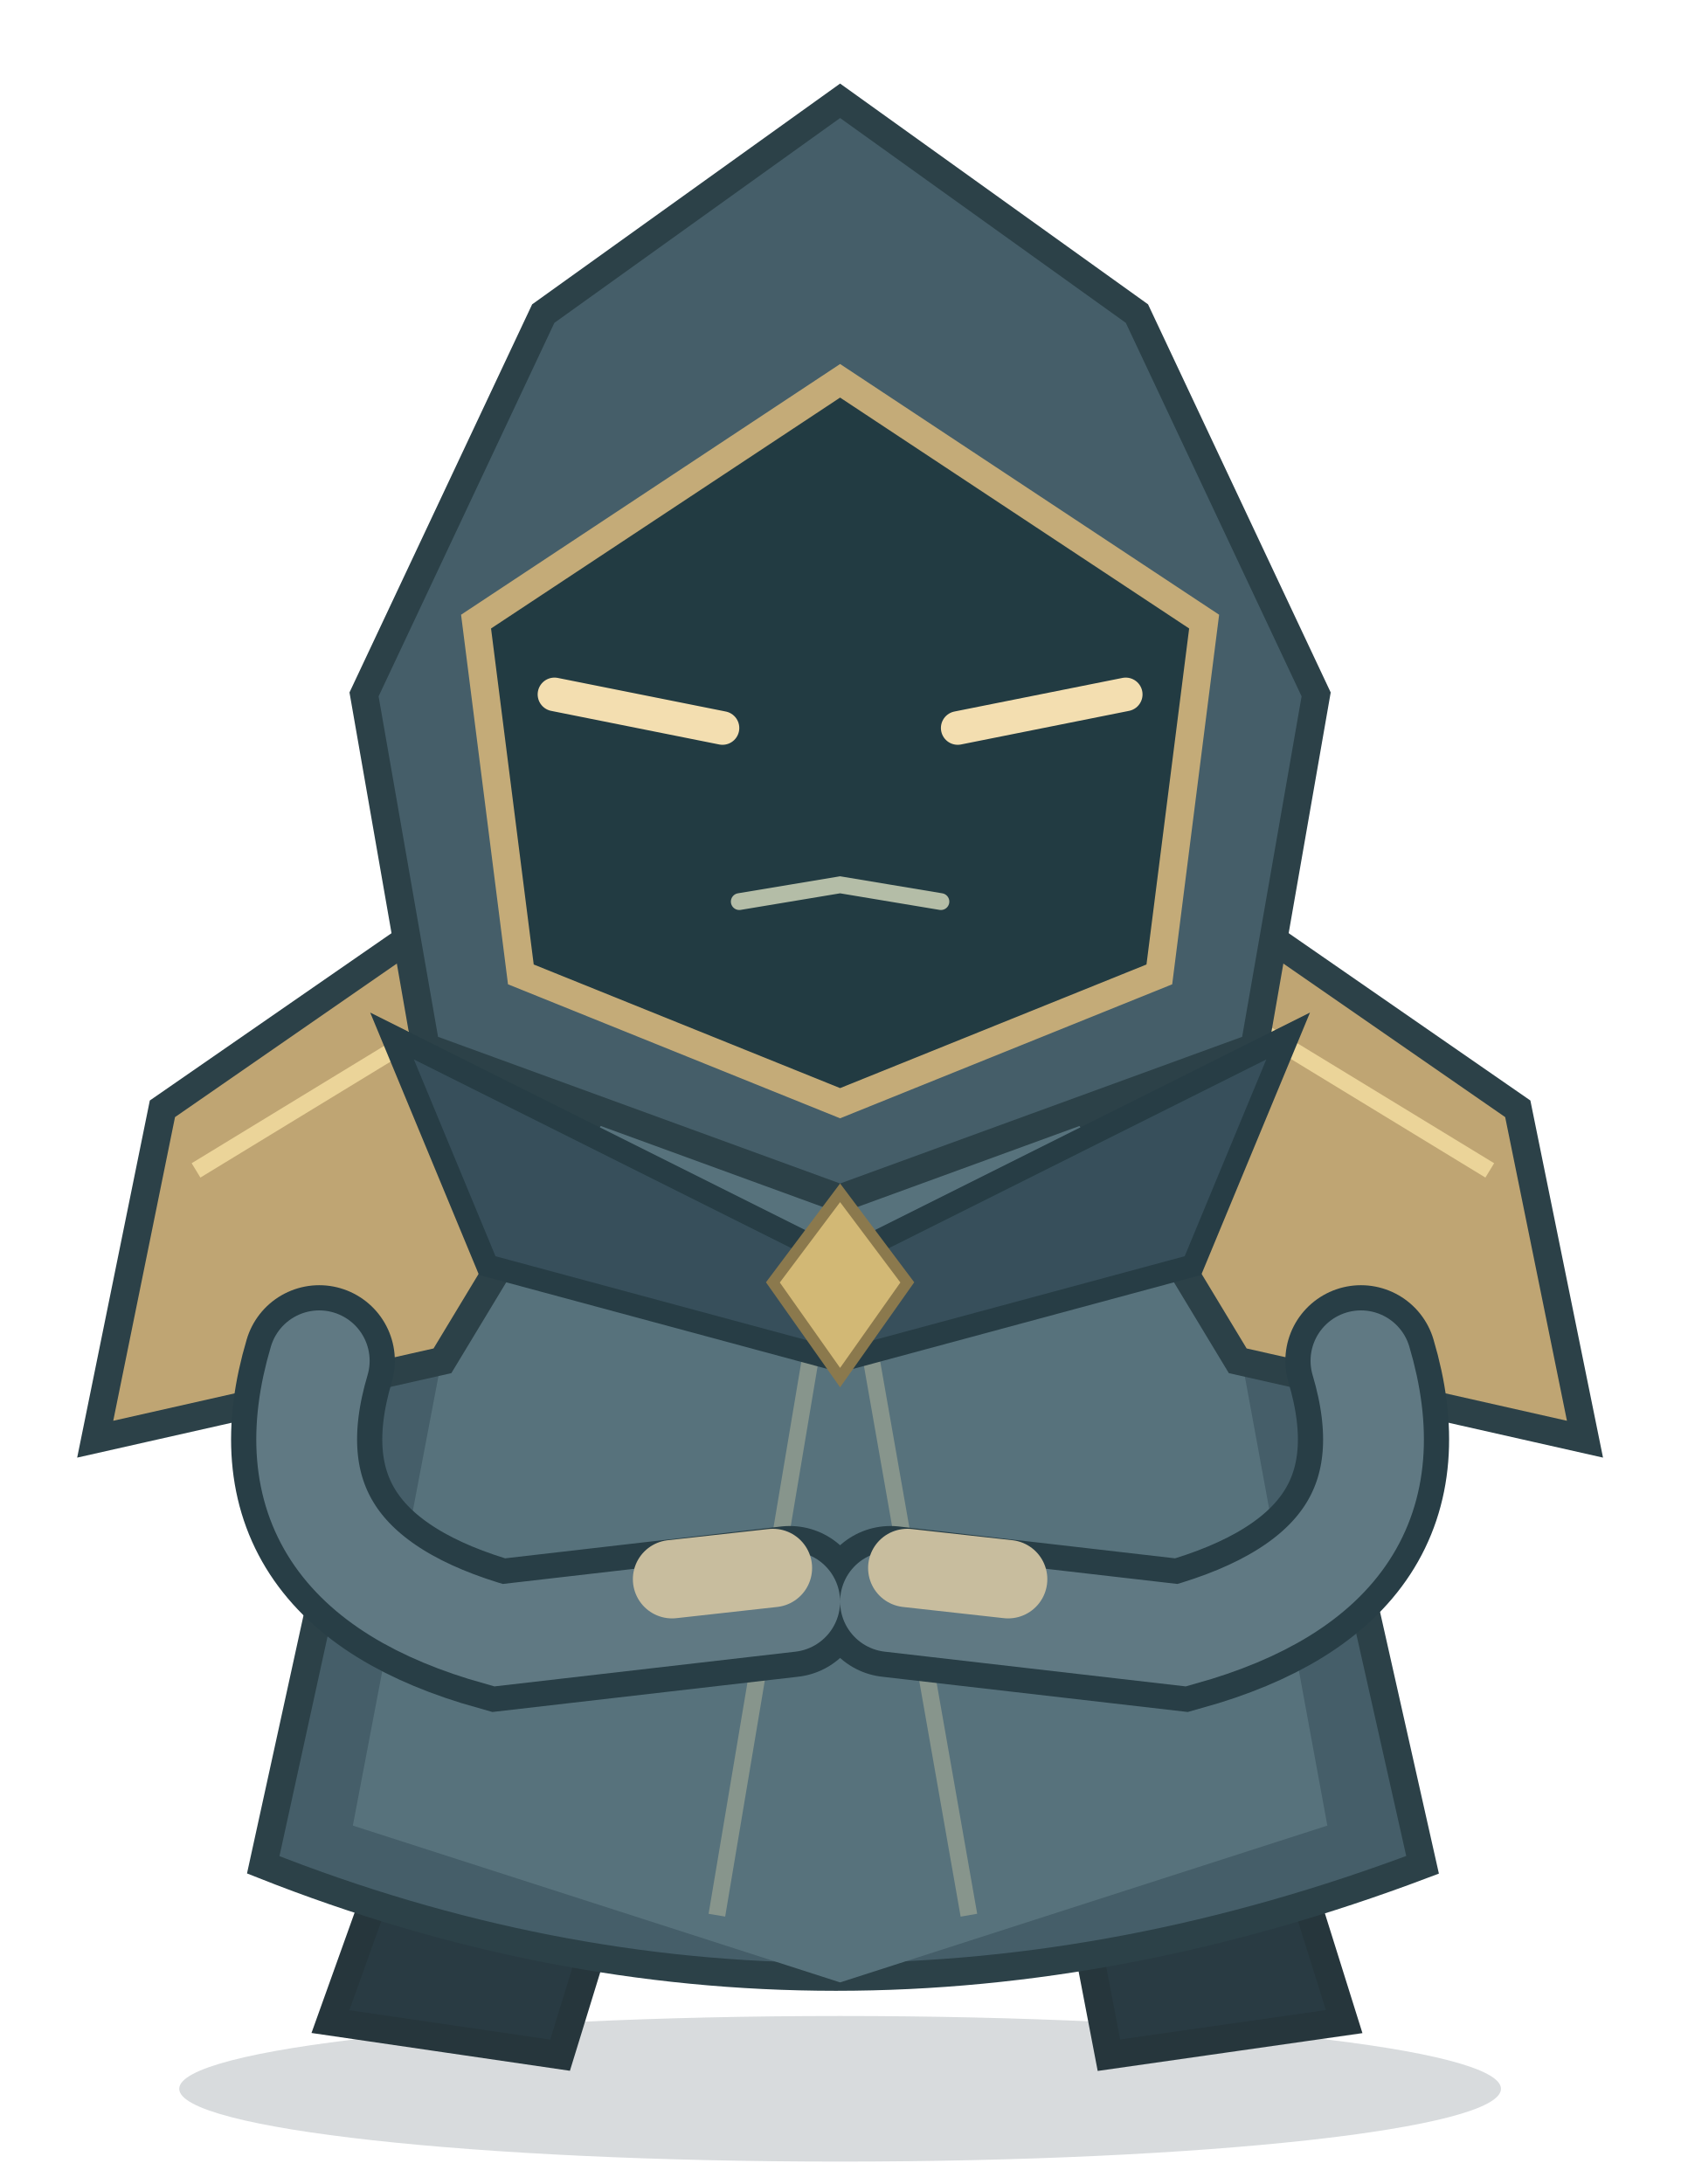
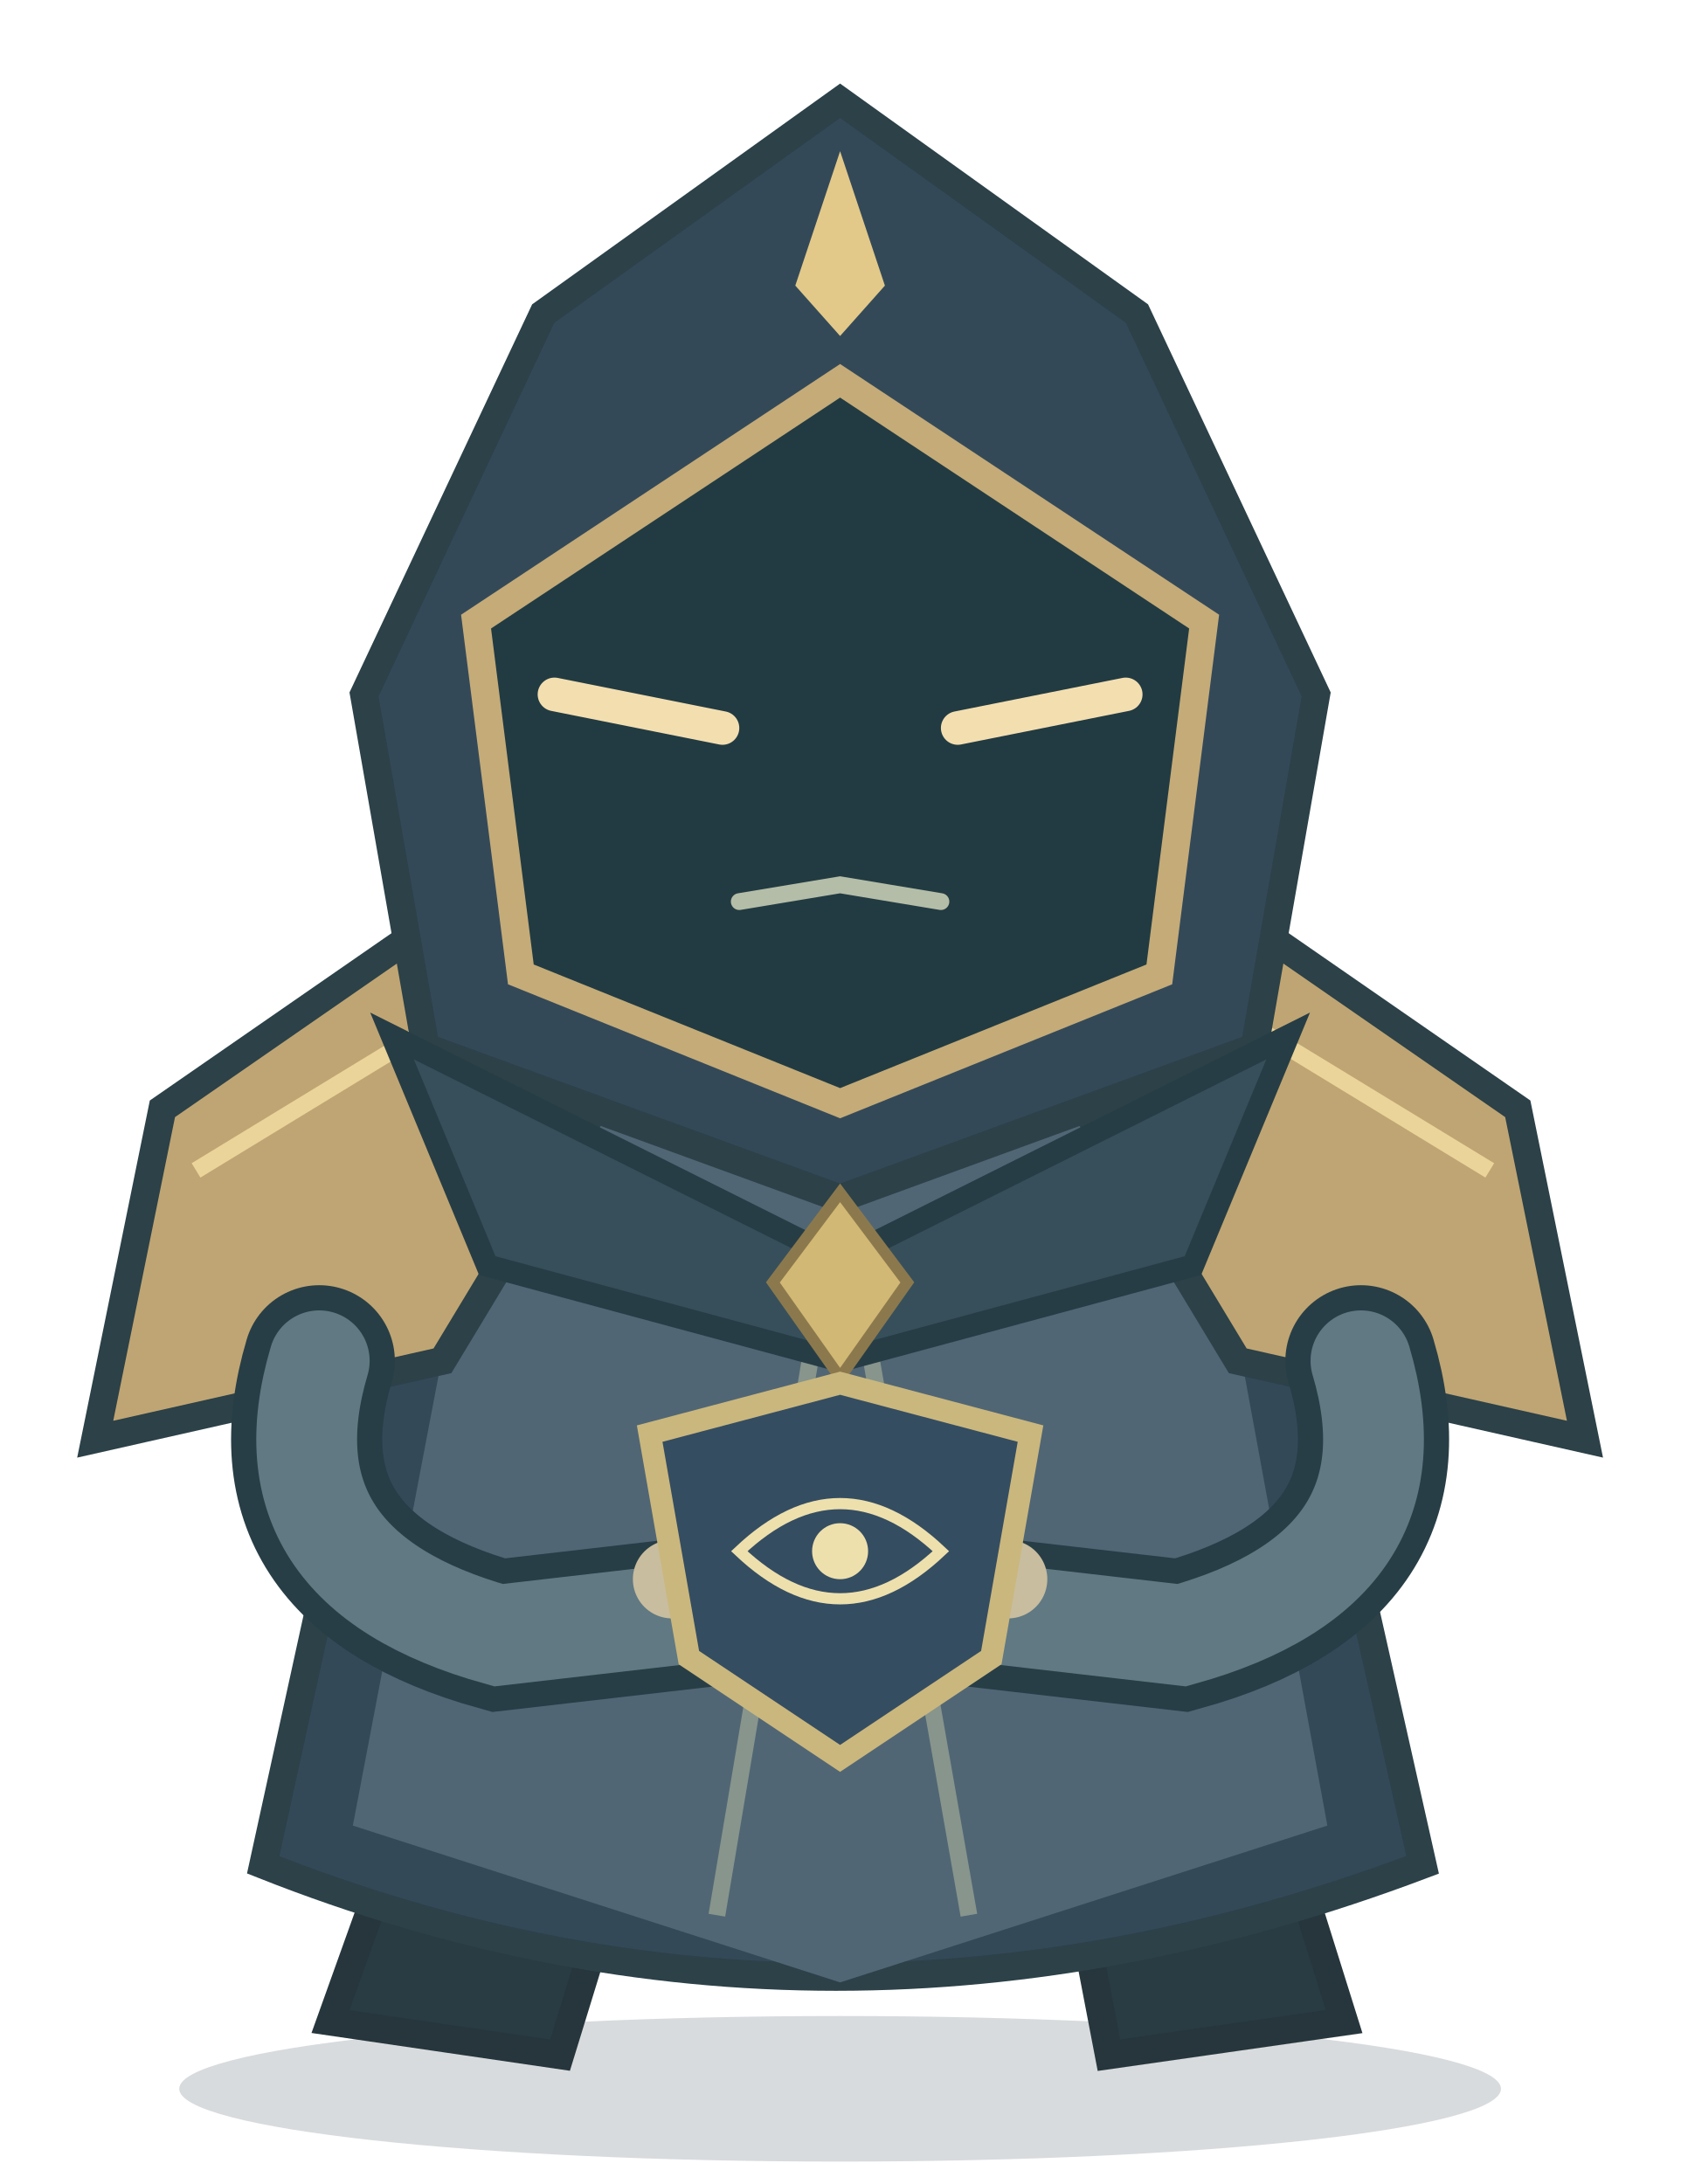
<svg xmlns="http://www.w3.org/2000/svg" viewBox="0 0 300 390" fill="none">
  <ellipse cx="150" cy="373" rx="118" ry="13" fill="#263944" opacity=".18" />
  <path d="m83 294-24 67 41 6 20-65m64-8 14 73 42-6-21-67" fill="#293b43" stroke="#26363c" stroke-width="5" />
-   <path d="M84 164 47 333q101 40 207 0l-38-169Z" fill="#455e69" stroke="#2c4148" stroke-width="5" />
-   <path d="m91 179 59 28 60-28 27 147-87 28-87-28Z" fill="#57727c" />
+   <path d="M84 164 47 333q101 40 207 0l-38-169Z" fill="#344958" stroke="#2c4148" stroke-width="5" />
+   <path d="m91 179 59 28 60-28 27 147-87 28-87-28Z" fill="#516674" />
  <path d="m150 211-22 131m22-131 23 131" stroke="#87958c" stroke-width="3" />
  <path d="m81 162-52 36-12 59 62-14 29-48m111-33 52 36 12 59-62-14-29-48" fill="#bfa573" stroke="#2c4148" stroke-width="5" />
  <path d="m35 209 41-25m190 25-41-25" stroke="#ebd499" stroke-width="3" />
-   <path d="m97 56 53-38 53 38 32 68-11 63-74 27-74-27-11-63Z" fill="#455e69" stroke="#2c4148" stroke-width="5" />
+   <path d="m97 56 53-38 53 38 32 68-11 63-74 27-74-27-11-63Z" fill="#344958" stroke="#2c4148" stroke-width="5" />
  <path d="m85 111 65-43 65 43-8 63-57 23-57-23Z" fill="#223b42" stroke="#c4ab78" stroke-width="5" />
  <path d="m99 124 30 6m42 0 30-6" stroke="#f3deb0" stroke-width="6" stroke-linecap="round" />
  <path d="m132 161 18-3 18 3" stroke="#b4bda7" stroke-width="3" stroke-linecap="round" />
  <path d="m70 185 80 40 80-40-17 41-63 17-63-17Z" fill="#374f5b" stroke="#273d45" stroke-width="4" />
  <path d="M57 243q-11 37 32 49l52-6m102-43q11 37-32 49l-52-6" stroke="#283e46" stroke-width="27" stroke-linecap="round" />
  <path d="M57 243q-11 37 32 49l52-6m102-43q11 37-32 49l-52-6" stroke="#607983" stroke-width="18" stroke-linecap="round" />
  <path d="m120 282 18-2m24 0 18 2" stroke="#c8bd9e" stroke-width="14" stroke-linecap="round" />
  <path d="m150 213 12 16-12 17-12-17Z" fill="#d2b875" stroke="#8b794d" stroke-width="2" />
+   <path d="m116 256 34-9 34 9-7 40-27 18-27-18Z" fill="#354d61" stroke="#cab77d" stroke-width="4" />
+   <path d="M132 277q18-17 36 0-18 17-36 0Z" stroke="#ede0ad" stroke-width="2" />
+   <circle cx="150" cy="277" r="5" fill="#ede0ad" />
+   <path d="m150 27-8 24 8 9 8-9Z" fill="#e2c989" />
</svg>
